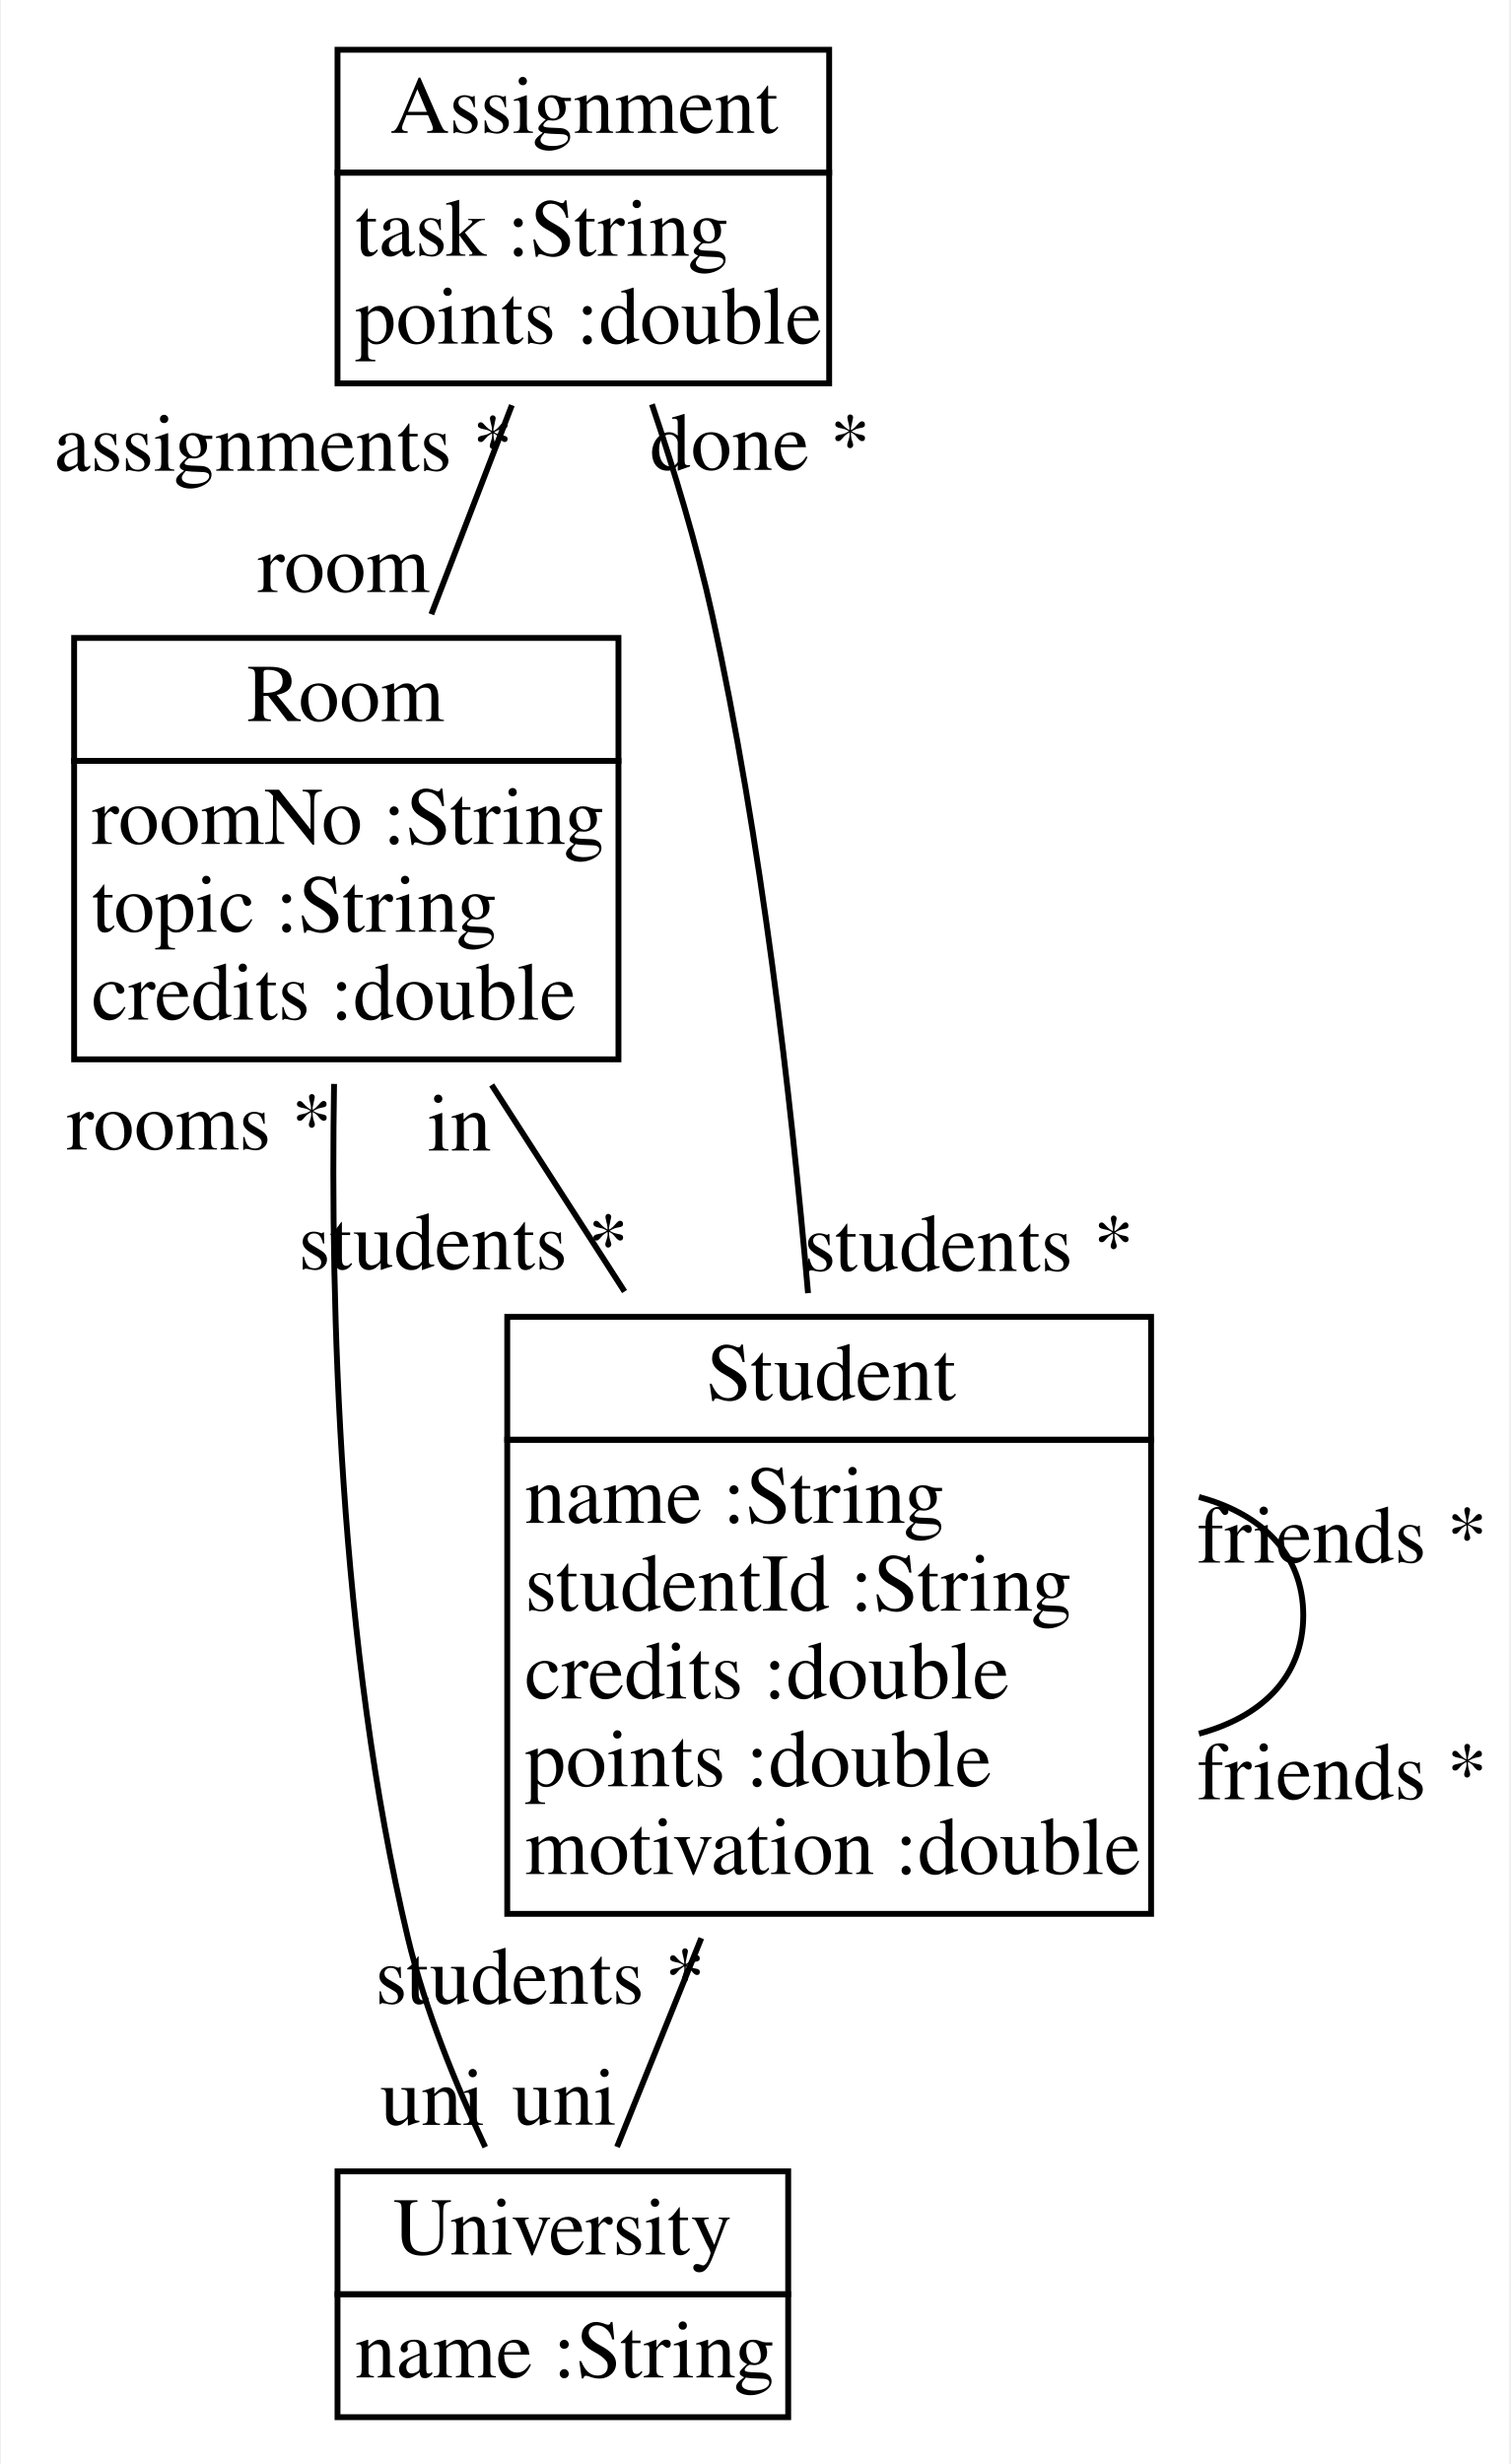
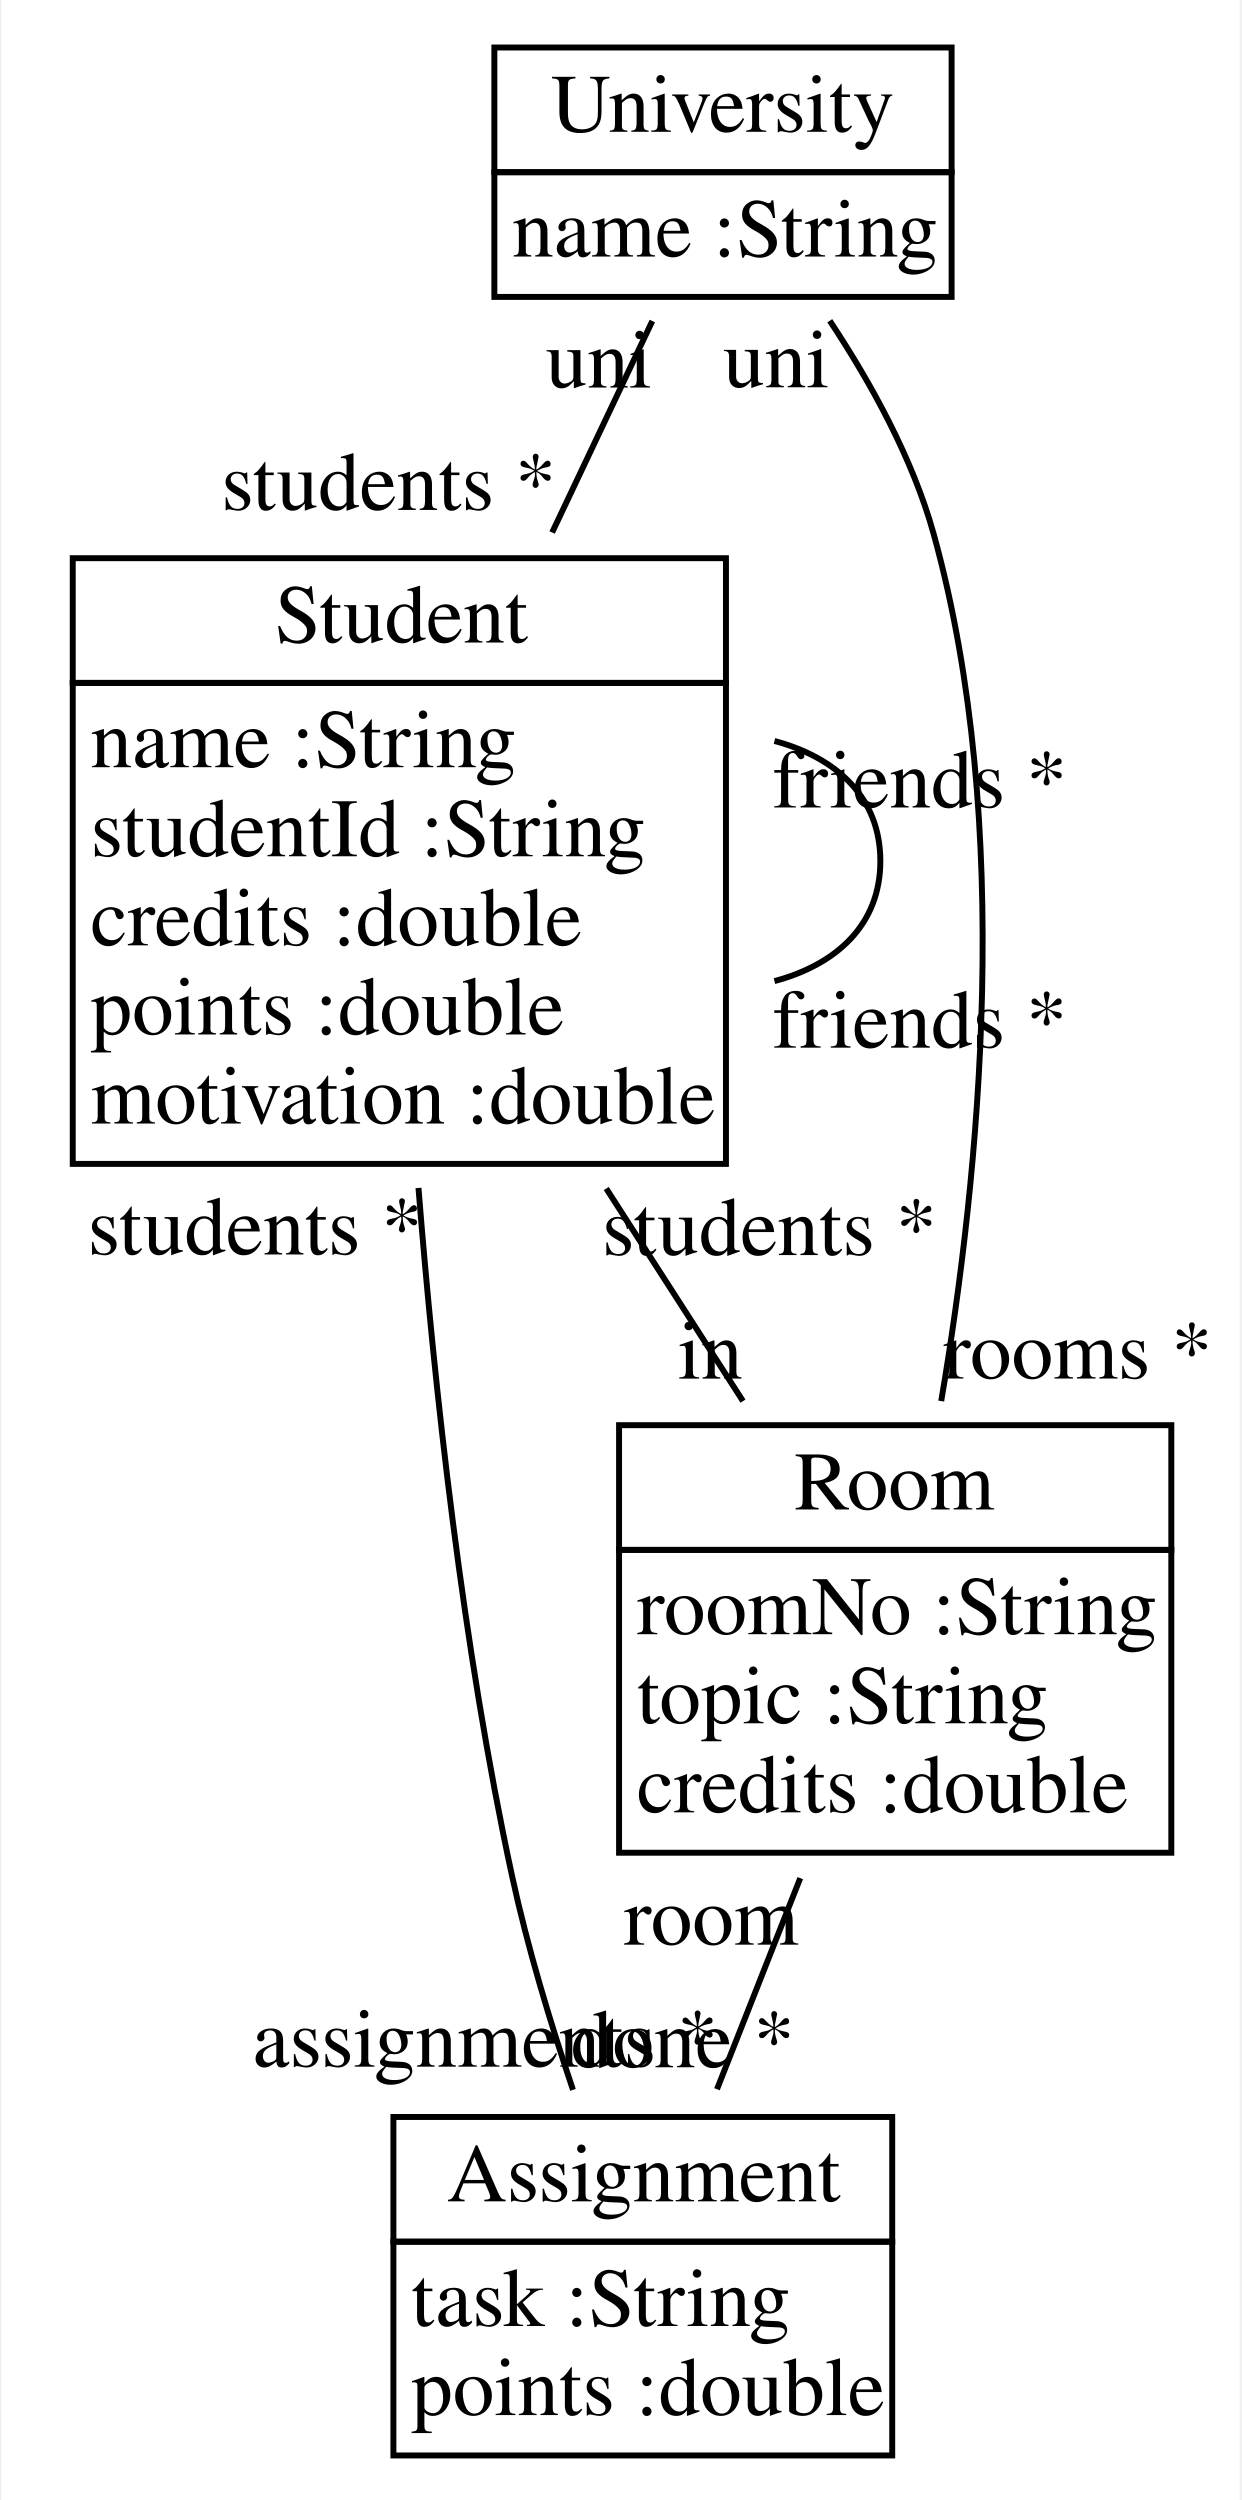
- <svg xmlns="http://www.w3.org/2000/svg" width="258px" height="421px" viewBox="0.00 0.00 257.67 421.00">
+ <svg xmlns="http://www.w3.org/2000/svg" width="209px" height="421px" viewBox="0.00 0.00 208.50 421.00">
  <g id="graph0" class="graph" transform="scale(1.0 1.0) rotate(0) translate(4 417)">
-     <polygon fill="white" stroke="transparent" points="-4,4 -4,-417 253.67,-417 253.67,4 -4,4" />
+     <polygon fill="white" stroke="transparent" points="-4,4 -4,-417 204.5,-417 204.5,4 -4,4" />
    <g id="node1" class="node">
-       <polygon fill="none" stroke="black" points="53.5,-387.5 53.5,-408.5 137.5,-408.5 137.5,-387.5 53.5,-387.5" />
-       <text text-anchor="start" x="62.5" y="-394.3" font-family="Times,serif" font-size="14.00">Assignment</text>
-       <polygon fill="none" stroke="black" points="53.5,-351.5 53.5,-387.5 137.5,-387.5 137.5,-351.5 53.5,-351.5" />
-       <text text-anchor="start" x="56.5" y="-373.3" font-family="Times,serif" font-size="14.00">task :String</text>
-       <text text-anchor="start" x="56.5" y="-358.3" font-family="Times,serif" font-size="14.00">points :double</text>
+       <polygon fill="none" stroke="black" points="62,-39.5 62,-60.5 146,-60.5 146,-39.5 62,-39.5" />
+       <text text-anchor="start" x="71" y="-46.3" font-family="Times,serif" font-size="14.00">Assignment</text>
+       <polygon fill="none" stroke="black" points="62,-3.5 62,-39.5 146,-39.5 146,-3.5 62,-3.5" />
+       <text text-anchor="start" x="65" y="-25.3" font-family="Times,serif" font-size="14.00">task :String</text>
+       <text text-anchor="start" x="65" y="-10.3" font-family="Times,serif" font-size="14.00">points :double</text>
    </g>
    <g id="node2" class="node">
-       <polygon fill="none" stroke="black" points="8.5,-287 8.5,-308 101.5,-308 101.5,-287 8.5,-287" />
-       <text text-anchor="start" x="38" y="-293.8" font-family="Times,serif" font-size="14.00">Room</text>
-       <polygon fill="none" stroke="black" points="8.5,-236 8.5,-287 101.5,-287 101.5,-236 8.5,-236" />
-       <text text-anchor="start" x="11.5" y="-272.8" font-family="Times,serif" font-size="14.00">roomNo :String</text>
-       <text text-anchor="start" x="11.5" y="-257.8" font-family="Times,serif" font-size="14.00">topic :String</text>
-       <text text-anchor="start" x="11.5" y="-242.8" font-family="Times,serif" font-size="14.00">credits :double</text>
+       <polygon fill="none" stroke="black" points="100,-156 100,-177 193,-177 193,-156 100,-156" />
+       <text text-anchor="start" x="129.5" y="-162.8" font-family="Times,serif" font-size="14.00">Room</text>
+       <polygon fill="none" stroke="black" points="100,-105 100,-156 193,-156 193,-105 100,-105" />
+       <text text-anchor="start" x="103" y="-141.8" font-family="Times,serif" font-size="14.00">roomNo :String</text>
+       <text text-anchor="start" x="103" y="-126.8" font-family="Times,serif" font-size="14.00">topic :String</text>
+       <text text-anchor="start" x="103" y="-111.8" font-family="Times,serif" font-size="14.00">credits :double</text>
    </g>
    <g id="edge1" class="edge">
-       <path fill="none" stroke="black" d="M69.53,-312.05C74.06,-323.81 78.97,-336.56 83.29,-347.77" />
-       <text text-anchor="middle" x="44.29" y="-336.57" font-family="Times,serif" font-size="14.00">assignments *</text>
-       <text text-anchor="middle" x="54.53" y="-315.85" font-family="Times,serif" font-size="14.00">room</text>
+       <path fill="none" stroke="black" d="M116.49,-65.17C120.89,-76.32 125.89,-89.01 130.51,-100.72" />
+       <text text-anchor="middle" x="115.51" y="-89.52" font-family="Times,serif" font-size="14.00">room</text>
+       <text text-anchor="middle" x="77.49" y="-68.97" font-family="Times,serif" font-size="14.00">assignments *</text>
    </g>
    <g id="node3" class="node">
-       <polygon fill="none" stroke="black" points="82.5,-171 82.5,-192 192.5,-192 192.5,-171 82.5,-171" />
-       <text text-anchor="start" x="116.5" y="-177.8" font-family="Times,serif" font-size="14.00">Student</text>
-       <polygon fill="none" stroke="black" points="82.5,-90 82.5,-171 192.5,-171 192.5,-90 82.5,-90" />
-       <text text-anchor="start" x="85.5" y="-156.8" font-family="Times,serif" font-size="14.00">name :String</text>
-       <text text-anchor="start" x="85.5" y="-141.8" font-family="Times,serif" font-size="14.00">studentId :String</text>
-       <text text-anchor="start" x="85.5" y="-126.8" font-family="Times,serif" font-size="14.00">credits :double</text>
-       <text text-anchor="start" x="85.5" y="-111.8" font-family="Times,serif" font-size="14.00">points :double</text>
-       <text text-anchor="start" x="85.5" y="-96.8" font-family="Times,serif" font-size="14.00">motivation :double</text>
+       <polygon fill="none" stroke="black" points="8,-302 8,-323 118,-323 118,-302 8,-302" />
+       <text text-anchor="start" x="42" y="-308.8" font-family="Times,serif" font-size="14.00">Student</text>
+       <polygon fill="none" stroke="black" points="8,-221 8,-302 118,-302 118,-221 8,-221" />
+       <text text-anchor="start" x="11" y="-287.8" font-family="Times,serif" font-size="14.00">name :String</text>
+       <text text-anchor="start" x="11" y="-272.8" font-family="Times,serif" font-size="14.00">studentId :String</text>
+       <text text-anchor="start" x="11" y="-257.8" font-family="Times,serif" font-size="14.00">credits :double</text>
+       <text text-anchor="start" x="11" y="-242.8" font-family="Times,serif" font-size="14.00">points :double</text>
+       <text text-anchor="start" x="11" y="-227.8" font-family="Times,serif" font-size="14.00">motivation :double</text>
+     </g>
+     <g id="edge2" class="edge">
+       <path fill="none" stroke="black" d="M92.24,-65.07C88.46,-76.28 84.58,-89.07 82,-101 73.71,-139.31 68.91,-183.31 66.22,-216.95" />
+       <text text-anchor="middle" x="38.72" y="-205.75" font-family="Times,serif" font-size="14.00">students *</text>
+       <text text-anchor="middle" x="110.74" y="-68.87" font-family="Times,serif" font-size="14.00">done *</text>
+     </g>
+     <g id="edge4" class="edge">
+       <path fill="none" stroke="black" d="M120.87,-181.05C113.62,-192.33 105.57,-204.83 97.84,-216.85" />
+       <text text-anchor="middle" x="125.34" y="-205.65" font-family="Times,serif" font-size="14.00">students *</text>
+       <text text-anchor="middle" x="115.37" y="-184.85" font-family="Times,serif" font-size="14.00">in</text>
+     </g>
+     <g id="node4" class="node">
+       <polygon fill="none" stroke="black" points="79,-388 79,-409 156,-409 156,-388 79,-388" />
+       <text text-anchor="start" x="88.5" y="-394.8" font-family="Times,serif" font-size="14.00">University</text>
+       <polygon fill="none" stroke="black" points="79,-367 79,-388 156,-388 156,-367 79,-367" />
+       <text text-anchor="start" x="82" y="-373.8" font-family="Times,serif" font-size="14.00">name :String</text>
+     </g>
+     <g id="edge5" class="edge">
+       <path fill="none" stroke="black" d="M154.25,-181.06C160.71,-219.06 166.56,-278.06 153,-327 149.47,-339.76 142.41,-352.53 135.48,-362.99" />
+       <text text-anchor="middle" x="126.48" y="-351.79" font-family="Times,serif" font-size="14.00">uni</text>
+       <text text-anchor="middle" x="177.25" y="-184.86" font-family="Times,serif" font-size="14.00">rooms *</text>
+     </g>
+     <g id="edge3" class="edge">
+       <path fill="none" stroke="black" d="M126.17,-251.78C136.72,-254.61 144,-261.35 144,-272 144,-282.65 136.72,-289.39 126.17,-292.22" />
+       <text text-anchor="middle" x="150.67" y="-281.02" font-family="Times,serif" font-size="14.00">friends *</text>
+       <text text-anchor="middle" x="150.67" y="-240.58" font-family="Times,serif" font-size="14.00">friends *</text>
    </g>
    <g id="edge6" class="edge">
-       <path fill="none" stroke="black" d="M133.89,-196.05C130.97,-229.68 125.91,-273.69 117.5,-312 114.88,-323.92 111,-336.71 107.22,-347.92" />
-       <text text-anchor="middle" x="125.72" y="-336.72" font-family="Times,serif" font-size="14.00">done *</text>
-       <text text-anchor="middle" x="161.39" y="-199.85" font-family="Times,serif" font-size="14.00">students *</text>
-     </g>
-     <g id="edge2" class="edge">
-       <path fill="none" stroke="black" d="M102.54,-196.33C94.92,-208.18 87,-220.49 79.84,-231.62" />
-       <text text-anchor="middle" x="74.34" y="-220.42" font-family="Times,serif" font-size="14.00">in</text>
-       <text text-anchor="middle" x="75.04" y="-200.13" font-family="Times,serif" font-size="14.00">students *</text>
-     </g>
-     <g id="edge5" class="edge">
-       <path fill="none" stroke="black" d="M200.67,-120.78C211.22,-123.61 218.5,-130.35 218.5,-141 218.5,-151.65 211.22,-158.39 200.67,-161.22" />
-       <text text-anchor="middle" x="225.17" y="-150.02" font-family="Times,serif" font-size="14.00">friends *</text>
-       <text text-anchor="middle" x="225.17" y="-109.58" font-family="Times,serif" font-size="14.00">friends *</text>
-     </g>
-     <g id="node4" class="node">
-       <polygon fill="none" stroke="black" points="53.5,-25 53.5,-46 130.5,-46 130.5,-25 53.5,-25" />
-       <text text-anchor="start" x="63" y="-31.8" font-family="Times,serif" font-size="14.00">University</text>
-       <polygon fill="none" stroke="black" points="53.5,-4 53.5,-25 130.5,-25 130.5,-4 53.5,-4" />
-       <text text-anchor="start" x="56.5" y="-10.8" font-family="Times,serif" font-size="14.00">name :String</text>
-     </g>
-     <g id="edge4" class="edge">
-       <path fill="none" stroke="black" d="M78.74,-50.14C73.7,-60.83 68.42,-73.74 65.5,-86 53.74,-135.29 52.29,-193.96 52.91,-231.8" />
-       <text text-anchor="middle" x="29.91" y="-220.6" font-family="Times,serif" font-size="14.00">rooms *</text>
-       <text text-anchor="middle" x="69.74" y="-53.94" font-family="Times,serif" font-size="14.00">uni</text>
-     </g>
-     <g id="edge3" class="edge">
-       <path fill="none" stroke="black" d="M101.26,-50.18C105.48,-60.63 110.6,-73.33 115.65,-85.84" />
-       <text text-anchor="middle" x="88.15" y="-74.64" font-family="Times,serif" font-size="14.00">students *</text>
-       <text text-anchor="middle" x="92.26" y="-53.98" font-family="Times,serif" font-size="14.00">uni</text>
+       <path fill="none" stroke="black" d="M88.73,-327.33C94.66,-339.83 100.66,-352.5 105.6,-362.94" />
+       <text text-anchor="middle" x="96.6" y="-351.74" font-family="Times,serif" font-size="14.00">uni</text>
+       <text text-anchor="middle" x="61.23" y="-331.13" font-family="Times,serif" font-size="14.00">students *</text>
    </g>
  </g>
</svg>
